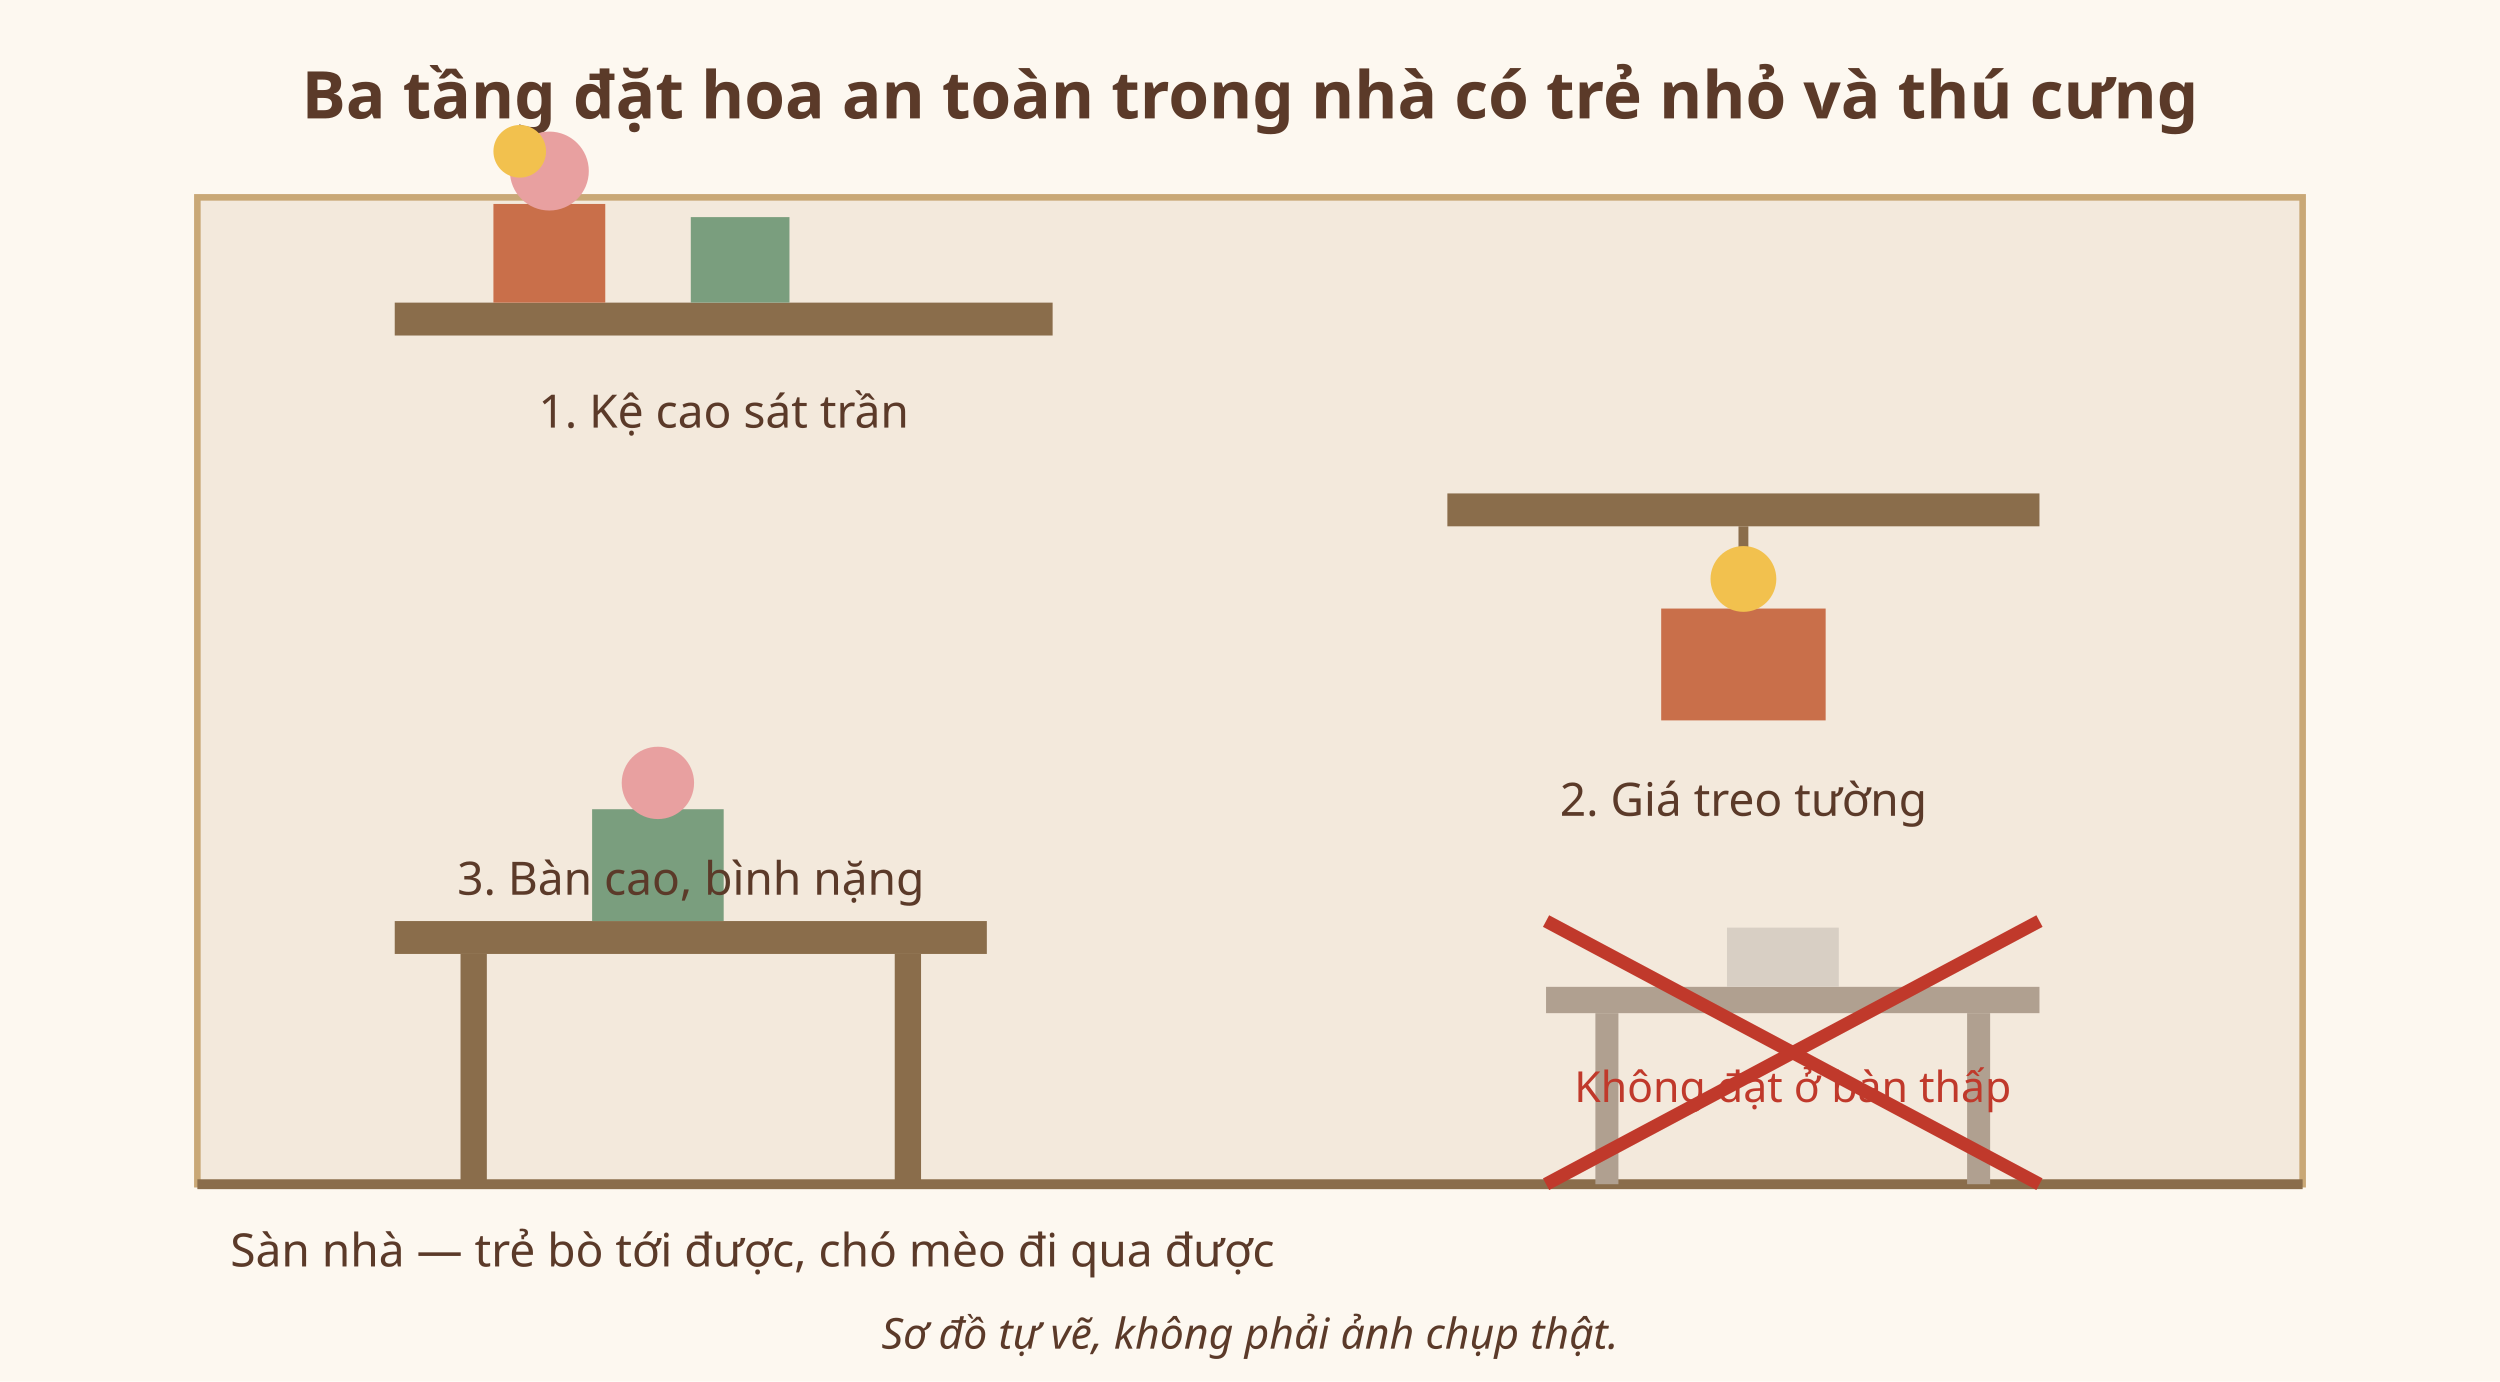
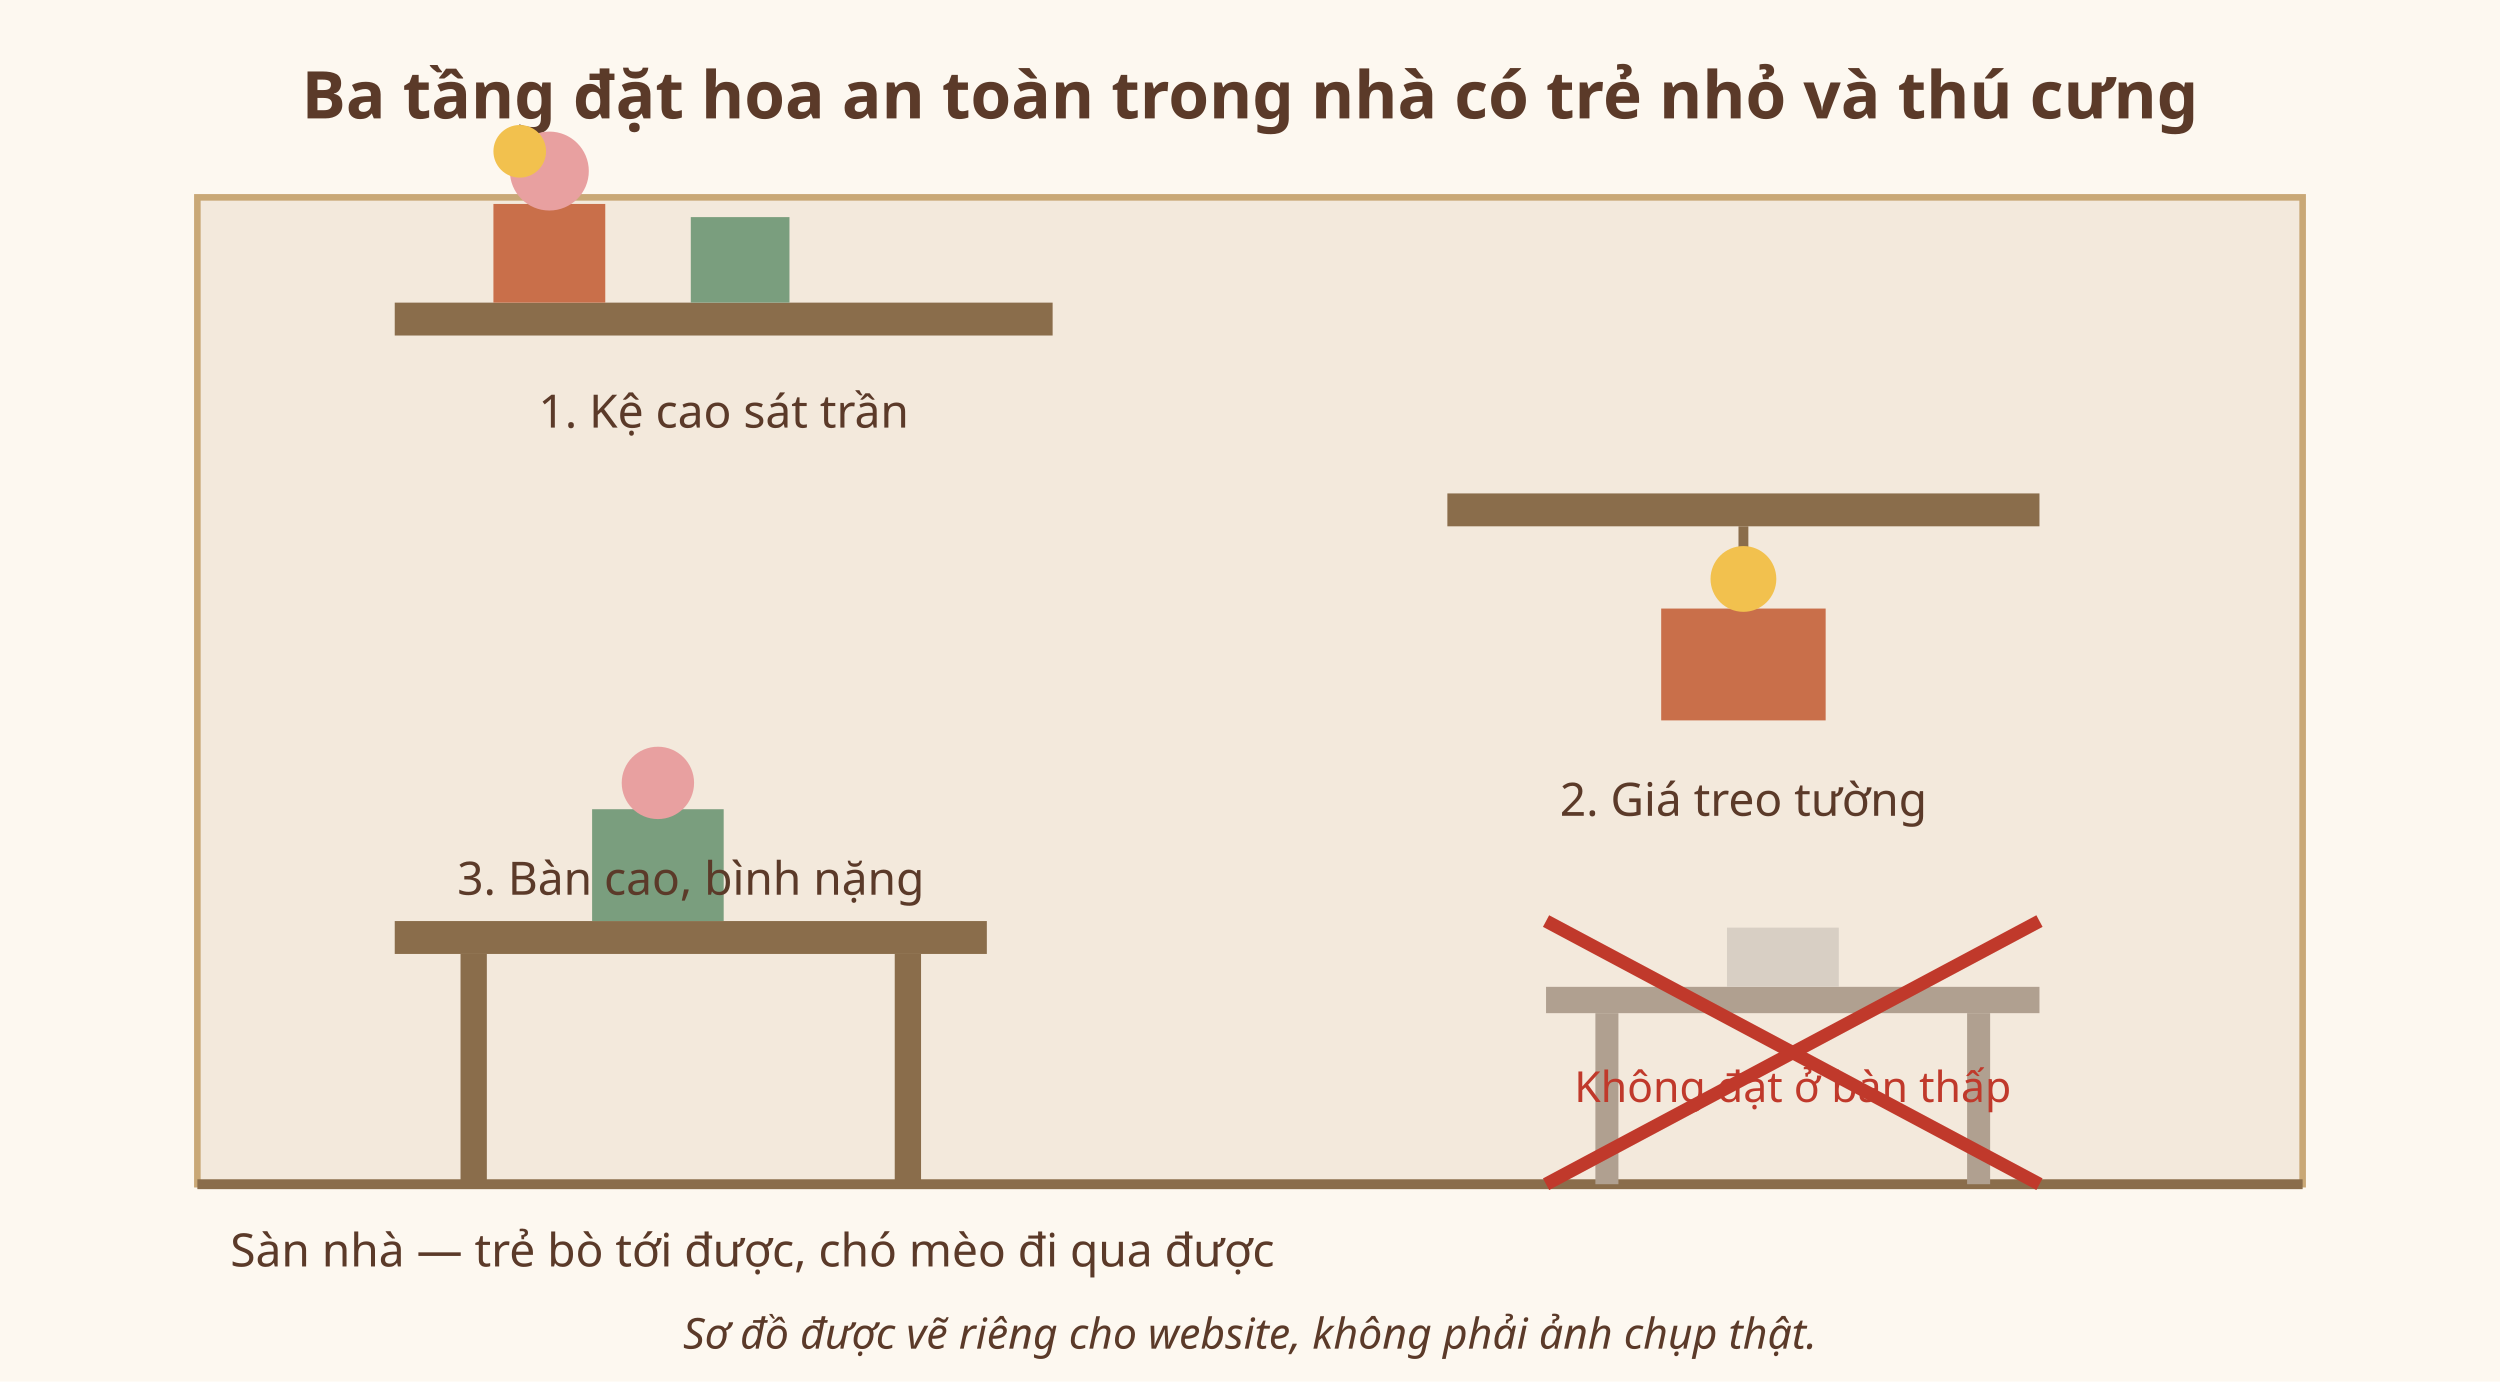
<svg xmlns="http://www.w3.org/2000/svg" width="760" height="420" viewBox="0 0 760 420" role="img" aria-labelledby="t17 d17">
  <rect width="760" height="420" fill="#fdf8f0" />
  <text x="380" y="36" text-anchor="middle" font-family="sans-serif" font-size="20" font-weight="bold" fill="#5b3a29">Ba tầng đặt hoa an toàn trong nhà có trẻ nhỏ và thú cưng</text>
  <rect x="60" y="60" width="640" height="300" fill="#f3e9dc" stroke="#c9a876" stroke-width="2" />
  <line x1="60" y1="360" x2="700" y2="360" stroke="#8a6d4b" stroke-width="3" />
  <text x="70" y="385" font-family="sans-serif" font-size="14" fill="#5b3a29">Sàn nhà — trẻ bò tới được, chó mèo đi qua được</text>
  <rect x="120" y="92" width="200" height="10" fill="#8a6d4b" />
  <rect x="150" y="62" width="34" height="30" fill="#c96f4a" />
  <circle cx="167" cy="52" r="12" fill="#e8a0a0" />
  <circle cx="158" cy="46" r="8" fill="#f2c14e" />
  <rect x="210" y="66" width="30" height="26" fill="#7a9e7e" />
  <text x="220" y="130" text-anchor="middle" font-family="sans-serif" font-size="14" fill="#5b3a29">1. Kệ cao sát trần</text>
  <rect x="440" y="150" width="180" height="10" fill="#8a6d4b" />
  <line x1="530" y1="160" x2="530" y2="185" stroke="#8a6d4b" stroke-width="3" />
  <rect x="505" y="185" width="50" height="34" fill="#c96f4a" />
  <circle cx="530" cy="176" r="10" fill="#f2c14e" />
  <text x="530" y="248" text-anchor="middle" font-family="sans-serif" font-size="14" fill="#5b3a29">2. Giá treo tường</text>
  <rect x="120" y="280" width="180" height="10" fill="#8a6d4b" />
  <rect x="140" y="290" width="8" height="70" fill="#8a6d4b" />
  <rect x="272" y="290" width="8" height="70" fill="#8a6d4b" />
  <rect x="180" y="246" width="40" height="34" fill="#7a9e7e" />
  <circle cx="200" cy="238" r="11" fill="#e8a0a0" />
  <text x="210" y="272" text-anchor="middle" font-family="sans-serif" font-size="14" fill="#5b3a29">3. Bàn cao, bình nặng</text>
  <rect x="470" y="300" width="150" height="8" fill="#b0a090" />
  <rect x="485" y="308" width="7" height="52" fill="#b0a090" />
  <rect x="598" y="308" width="7" height="52" fill="#b0a090" />
  <rect x="525" y="282" width="34" height="18" fill="#d8cfc4" />
  <line x1="470" y1="280" x2="620" y2="360" stroke="#c0392b" stroke-width="4" />
  <line x1="620" y1="280" x2="470" y2="360" stroke="#c0392b" stroke-width="4" />
  <text x="545" y="335" text-anchor="middle" font-family="sans-serif" font-size="13" fill="#c0392b">Không đặt ở bàn thấp</text>
-   <text x="380" y="410" text-anchor="middle" font-family="sans-serif" font-size="13" font-style="italic" fill="#5b3a29">Sơ đồ tự vẽ, không phải ảnh chụp thật.</text>
+   <text x="380" y="410" text-anchor="middle" font-family="sans-serif" font-size="13" font-style="italic" fill="#5b3a29">Sơ đồ được vẽ riêng cho website, không phải ảnh chụp thật.</text>
</svg>
